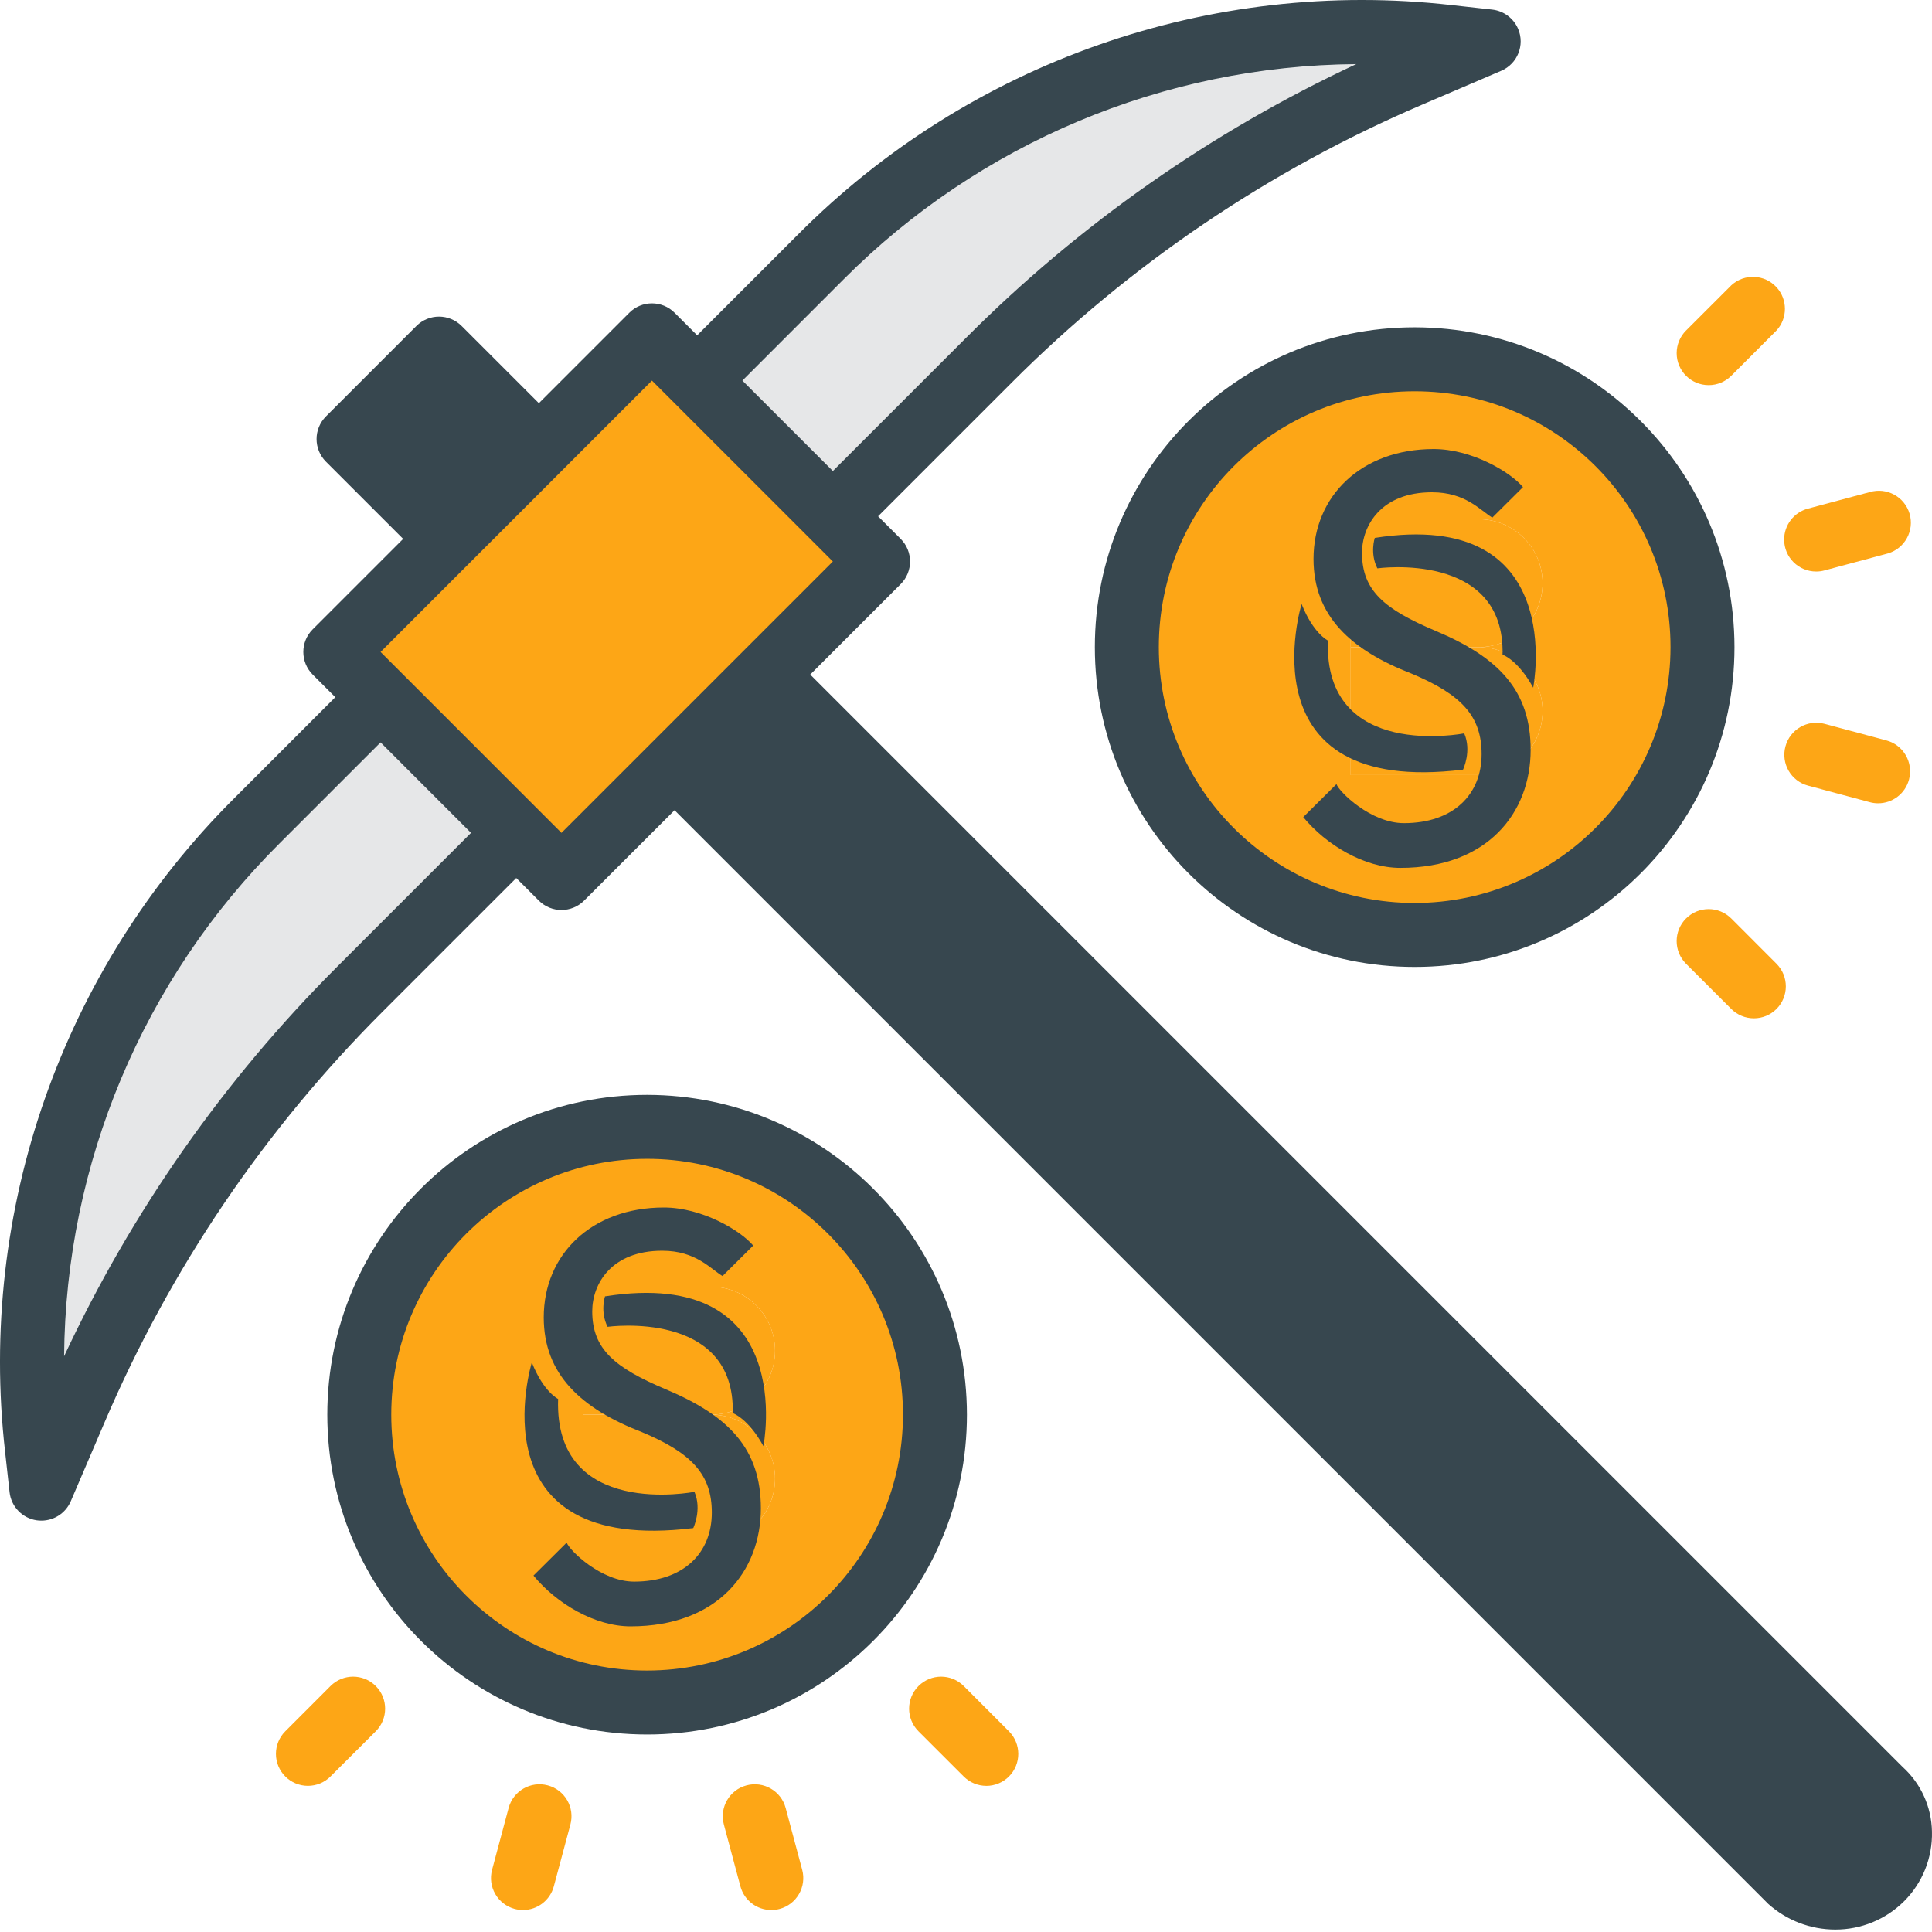
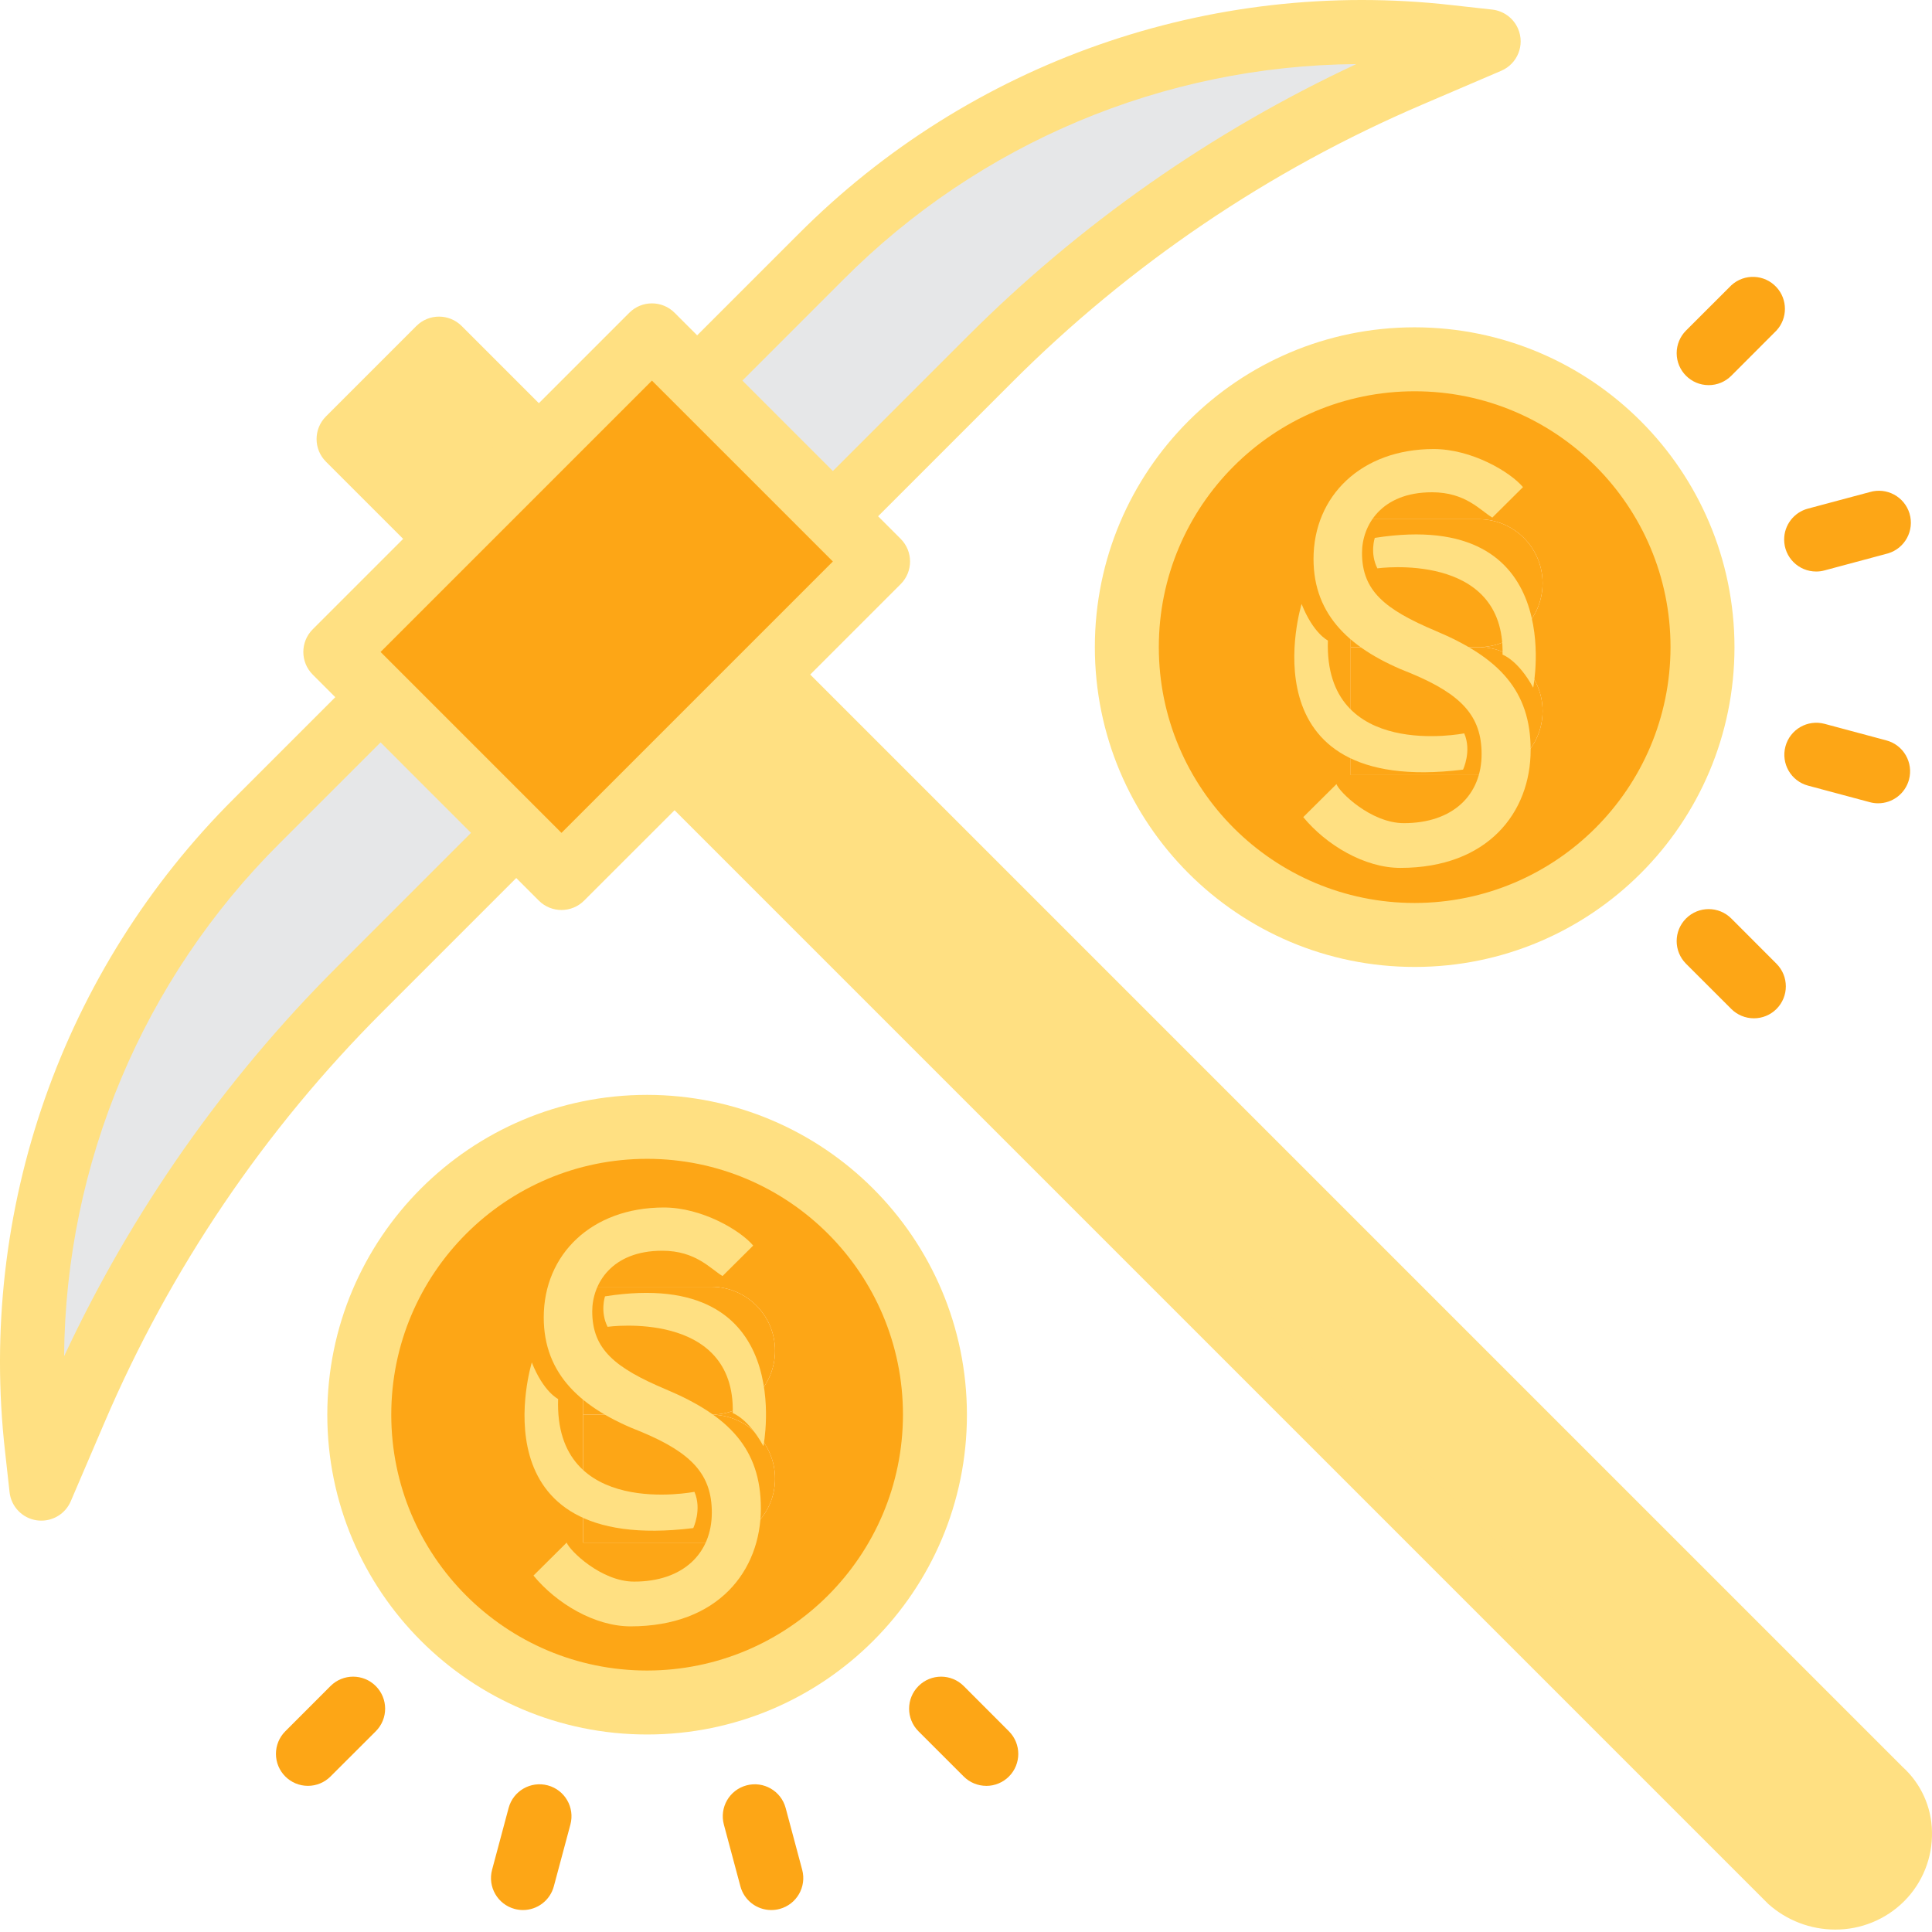
<svg xmlns="http://www.w3.org/2000/svg" width="512" height="512" viewBox="0 0 512 512" fill="none">
  <path d="M76.279 -1.95312e-06C34.148 -1.95312e-06 -3.11279e-06 34.147 -3.11279e-06 76.279C-3.11279e-06 118.411 34.147 152.558 76.279 152.558C118.411 152.558 152.558 118.411 152.558 76.279C152.558 34.147 118.411 -1.95312e-06 76.279 -1.95312e-06ZM110.181 93.23C110.181 102.595 102.595 110.181 93.23 110.181H76.279H59.328V42.378H76.279H93.23C102.595 42.378 110.181 49.963 110.181 59.329C110.181 68.694 102.595 76.28 93.23 76.28C102.596 76.279 110.181 83.873 110.181 93.23Z" transform="translate(95.2134 298.626)" fill="#fda616" />
  <path d="M50.853 16.951C50.853 7.586 43.267 1.2207e-05 33.902 1.2207e-05H7.44629e-06V33.902H33.902C43.268 33.902 50.853 26.316 50.853 16.951Z" transform="translate(154.542 341.003)" fill="#fda616" />
  <path d="M-7.32422e-07 33.902H33.902C43.267 33.902 50.853 26.316 50.853 16.951C50.853 7.586 43.267 1.31836e-05 33.902 1.31836e-05H-7.32422e-07V33.902Z" transform="translate(154.542 374.904)" fill="#fda616" />
  <path d="M0 76.279C0 118.41 34.147 152.558 76.279 152.558C118.411 152.558 152.558 118.411 152.558 76.279C152.558 34.147 118.411 2.01416e-06 76.279 2.01416e-06C34.147 2.01416e-06 0 34.156 0 76.279ZM110.18 59.328C110.18 68.693 102.595 76.279 93.229 76.279C102.594 76.279 110.18 83.865 110.18 93.23C110.18 102.595 102.595 110.181 93.229 110.181H76.278H59.327V42.378H76.278H93.229C102.595 42.377 110.18 49.971 110.18 59.328Z" transform="translate(298.625 95.2161)" fill="#fda616" />
  <path d="M2.92969e-06 -6.71387e-06V33.902H33.902C43.267 33.902 50.853 26.317 50.853 16.951C50.853 7.586 43.268 -6.71387e-06 33.902 -6.71387e-06H2.92969e-06V-6.71387e-06Z" transform="translate(357.952 137.593)" fill="#fda616" />
  <path d="M2.92969e-06 33.902H33.902C43.267 33.902 50.853 26.317 50.853 16.951C50.853 7.586 43.268 -5.7373e-06 33.902 -5.7373e-06H2.92969e-06V33.902Z" transform="translate(357.952 171.494)" fill="#fda616" />
  <path d="M143.836 59.93L113.867 29.969L95.89 11.984L83.906 2.44141e-06L53.937 29.969L29.969 53.937L-3.23486e-06 83.907L11.984 95.891L47.945 131.852L59.929 143.836L89.898 113.867L113.867 89.899L143.836 59.93Z" transform="translate(88.8662 88.868)" fill="#fda616" />
-   <path d="M23.968 4.5166e-06L6.46973e-06 23.968L295.462 319.43C302.412 325.753 313.082 325.575 319.829 319.032C326.236 312.862 326.431 302.666 320.261 296.259C319.998 295.979 319.719 295.717 319.43 295.462L23.968 4.5166e-06Z" transform="translate(178.765 178.767)" fill="#37474F" />
-   <path d="M33.901 -3.66211e-06H2.13623e-06V37.41H33.901V-3.66211e-06Z" transform="translate(142.798 118.84) rotate(135)" fill="#37474F" />
+   <path d="M23.968 4.5166e-06L6.46973e-06 23.968L295.462 319.43C302.412 325.753 313.082 325.575 319.829 319.032C326.236 312.862 326.431 302.666 320.261 296.259C319.998 295.979 319.719 295.717 319.43 295.462L23.968 4.5166e-06Z" transform="translate(178.765 178.767)" fill="#FFE082" />
+   <path d="M33.901 -3.66211e-06H2.13623e-06V37.41H33.901V-3.66211e-06Z" transform="translate(142.798 118.84) rotate(135)" fill="#FFE082" />
  <path d="M23.968 -3.41797e-06L-1.46484e-06 23.968L23.968 -3.41797e-06Z" transform="translate(118.835 118.837)" fill="#fda616" />
  <path d="M59.567 32.706C15.877 76.405 -5.583 137.589 1.248 199.002L2.435 209.715L11.385 188.823C29.234 147.217 54.847 109.391 86.867 77.38L128.286 35.961L92.325 -7.08008e-06L59.567 32.706Z" transform="translate(8.52539 184.802)" fill="#E6E7E8" />
  <path d="M35.962 128.291L77.424 86.872C109.436 54.852 147.261 29.231 188.867 11.39L209.759 2.44L199.046 1.245C137.633 -5.578 76.449 15.882 32.749 59.573L3.78418e-06 92.322L17.976 110.307L35.962 128.291Z" transform="translate(184.756 8.52173)" fill="#E6E7E8" />
  <path d="M17.977 17.985L3.78418e-06 3.60107e-06L17.977 17.985Z" transform="translate(184.756 100.852)" fill="#fda616" />
-   <path d="M84.754 -8.05664e-06C37.944 -8.05664e-06 -1.58691e-06 37.944 -1.58691e-06 84.754C-1.58691e-06 131.564 37.944 169.508 84.754 169.508C131.564 169.508 169.508 131.564 169.508 84.754C169.458 37.969 131.547 0.05 84.754 -8.05664e-06ZM84.754 152.557C47.31 152.557 16.951 122.198 16.951 84.754C16.951 47.31 47.31 16.951 84.754 16.951C122.198 16.951 152.557 47.31 152.557 84.754C152.515 122.19 122.182 152.515 84.754 152.557Z" transform="translate(86.7383 290.151)" fill="#37474F" />
-   <path d="M84.754 3.54004e-06C37.944 3.54004e-06 -1.31836e-05 37.944 -1.31836e-05 84.754C-1.31836e-05 131.564 37.944 169.508 84.754 169.508C131.564 169.508 169.508 131.564 169.508 84.754C169.458 37.969 131.547 0.05 84.754 3.54004e-06ZM84.754 152.557C47.31 152.557 16.951 122.198 16.951 84.754C16.951 47.31 47.31 16.951 84.754 16.951C122.198 16.951 152.557 47.31 152.557 84.754C152.515 122.19 122.182 152.515 84.754 152.557Z" transform="translate(290.148 86.7411)" fill="#37474F" />
+   <path d="M84.754 -8.05664e-06C37.944 -8.05664e-06 -1.58691e-06 37.944 -1.58691e-06 84.754C-1.58691e-06 131.564 37.944 169.508 84.754 169.508C131.564 169.508 169.508 131.564 169.508 84.754C169.458 37.969 131.547 0.05 84.754 -8.05664e-06ZM84.754 152.557C47.31 152.557 16.951 122.198 16.951 84.754C16.951 47.31 47.31 16.951 84.754 16.951C122.198 16.951 152.557 47.31 152.557 84.754C152.515 122.19 122.182 152.515 84.754 152.557Z" transform="translate(86.7383 290.151)" fill="#FFE082" />
+   <path d="M84.754 3.54004e-06C37.944 3.54004e-06 -1.31836e-05 37.944 -1.31836e-05 84.754C-1.31836e-05 131.564 37.944 169.508 84.754 169.508C131.564 169.508 169.508 131.564 169.508 84.754C169.458 37.969 131.547 0.05 84.754 3.54004e-06ZM84.754 152.557C47.31 152.557 16.951 122.198 16.951 84.754C16.951 47.31 47.31 16.951 84.754 16.951C122.198 16.951 152.557 47.31 152.557 84.754C152.515 122.19 122.182 152.515 84.754 152.557Z" transform="translate(290.148 86.7411)" fill="#FFE082" />
  <path d="M8.509 21.407C3.831 21.424 0.017 17.652 9.01359e-05 12.965C-0.017 9.1 2.585 5.719 6.314 4.735L22.688 0.353C27.172 -0.978 31.892 1.573 33.231 6.057C34.562 10.54 32.011 15.261 27.527 16.6C27.383 16.642 27.23 16.685 27.086 16.719L10.711 21.109C9.993 21.314 9.255 21.407 8.509 21.407Z" transform="translate(472.819 130.052)" fill="#fda616" />
  <path d="M8.475 28.691C3.797 28.691 -8.54492e-06 24.893 -8.54492e-06 20.215C-8.54492e-06 17.97 0.89 15.816 2.483 14.223L14.476 2.239C17.917 -0.931 23.282 -0.71 26.452 2.739C29.435 5.985 29.435 10.977 26.452 14.216L14.475 26.207C12.882 27.8 10.729 28.7 8.475 28.691Z" transform="translate(444.334 73.3735)" fill="#fda616" />
  <path d="M20.462 28.938C18.215 28.938 16.055 28.047 14.47 26.454L2.485 14.479C-0.829 11.165 -0.829 5.8 2.485 2.486C5.799 -0.829 11.165 -0.829 14.479 2.486L26.454 14.479C29.759 17.793 29.759 23.157 26.454 26.462C24.86 28.056 22.707 28.947 20.462 28.938Z" transform="translate(444.332 240.922)" fill="#fda616" />
  <path d="M24.837 21.344C24.09 21.344 23.354 21.242 22.642 21.047L6.283 16.665C1.757 15.453 -0.921 10.809 0.291 6.283C1.503 1.757 6.148 -0.921 10.673 0.291L27.047 4.681C31.573 5.893 34.252 10.539 33.039 15.063C32.047 18.767 28.683 21.352 24.852 21.343L24.837 21.344Z" transform="translate(472.867 191.536)" fill="#fda616" />
  <path d="M12.852 33.327C9.021 33.327 5.665 30.75 4.673 27.047L0.291 10.674C-0.921 6.147 1.757 1.503 6.283 0.291C10.809 -0.921 15.453 1.757 16.665 6.283L21.047 22.659C22.259 27.175 19.581 31.828 15.056 33.041C14.345 33.233 13.607 33.327 12.852 33.327Z" transform="translate(191.542 472.854)" fill="#fda616" />
  <path d="M20.462 28.938C18.215 28.938 16.055 28.047 14.47 26.454L2.486 14.479C-0.828 11.165 -0.828 5.8 2.486 2.486C5.8 -0.828 11.165 -0.828 14.479 2.486L26.454 14.479C29.759 17.793 29.759 23.157 26.454 26.462C24.869 28.047 22.709 28.945 20.462 28.945V28.938H20.462Z" transform="translate(240.922 444.333)" fill="#fda616" />
  <path d="M8.478 33.328C7.741 33.328 7.003 33.226 6.283 33.04C1.766 31.828 -0.921 27.184 0.291 22.659L4.673 6.283C5.885 1.757 10.53 -0.921 15.055 0.291C19.581 1.503 22.259 6.148 21.047 10.673L16.657 27.047C15.665 30.751 12.309 33.328 8.478 33.328Z" transform="translate(130.114 472.853)" fill="#fda616" />
  <path d="M8.475 28.936C3.797 28.936 -1.64795e-06 25.14 -1.64795e-06 20.462C-1.64795e-06 18.215 0.89 16.062 2.483 14.47L14.459 2.485C17.773 -0.829 23.138 -0.829 26.452 2.485C29.766 5.799 29.766 11.165 26.452 14.479L14.459 26.454C12.874 28.047 10.721 28.936 8.475 28.936Z" transform="translate(73.1274 444.333)" fill="#fda616" />
-   <path d="M504.187 468.236L214.717 178.767L238.694 154.79C241.999 151.485 241.999 146.111 238.694 142.806L232.702 136.814L268.129 101.387C299.369 70.096 336.314 45.085 376.962 27.702L397.854 18.752C402.16 16.904 404.151 11.921 402.304 7.624C401.101 4.819 398.482 2.878 395.447 2.539L384.743 1.352C320.745 -5.928 256.942 16.455 211.514 62.112L184.756 88.868L178.764 82.876C175.459 79.571 170.085 79.571 166.78 82.876L142.803 106.853L122.335 86.385C119.021 83.08 113.665 83.08 110.351 86.385L86.374 110.362C83.069 113.676 83.069 119.032 86.374 122.346L106.842 142.806L82.865 166.783C79.56 170.088 79.56 175.462 82.865 178.767L88.857 184.759L62.109 211.516C16.46 256.944 -5.923 320.756 1.349 384.745L2.536 395.449C2.96 399.28 5.909 402.34 9.723 402.899C10.138 402.958 10.554 402.984 10.969 402.984C14.351 402.984 17.41 400.967 18.749 397.856L27.699 376.964C45.082 336.307 70.093 299.355 101.384 268.114L136.811 232.687L142.803 238.679C146.108 241.984 151.482 241.984 154.787 238.679L178.764 214.719L468.623 504.578C473.496 508.934 479.802 511.35 486.345 511.358C493.185 511.383 499.762 508.688 504.61 503.857C509.5 498.967 512.17 492.288 511.992 485.372C511.874 478.83 509.051 472.626 504.187 468.236ZM116.351 104.369L130.81 118.837L118.834 130.813L104.366 116.354L116.351 104.369ZM223.498 74.095C259.519 37.905 308.362 17.378 359.418 16.988C321.033 34.914 286.08 59.416 256.145 89.402L220.718 124.829L196.741 100.861L223.498 74.095ZM89.4 256.147C59.414 286.082 34.912 321.035 16.986 359.42C17.376 308.364 37.903 259.52 74.093 223.5L100.858 196.743L124.826 220.72L89.4 256.147ZM148.795 220.72L100.858 172.775L172.772 100.861L220.717 148.798L148.795 220.72ZM492.601 491.798C489.194 495.103 483.837 495.281 480.218 492.205L190.749 202.744L202.742 190.751L492.601 480.61C494.118 481.932 495.008 483.831 495.059 485.848C495.092 488.086 494.202 490.238 492.601 491.798Z" fill="#37474F" />
-   <path d="M8.803 88.8C9.479 90.818 17.909 99.143 26.672 99.143C39.67 99.143 47.264 91.663 47.264 80.843C47.264 70.816 42.005 65.088 28.717 59.518C12.652 53.312 2.721 44.241 2.721 29.122C2.721 12.412 15.428 -5.3582e-08 34.558 -5.3582e-08C44.635 -5.3582e-08 54.844 6.054 58.23 10.09L50.104 18.164C46.892 16.254 43.035 11.457 34.119 11.457C20.689 11.457 15.572 20.21 15.572 27.53C15.572 37.557 21.561 42.49 35.142 48.218C51.791 55.22 60.261 63.973 60.261 79.728C60.261 96.28 48.951 111 25.729 111C16.236 111 6.093 104.946 -5.75233e-07 97.546L8.803 88.8Z" transform="translate(141.376 320)" fill="#37474F" />
-   <path d="M0.441 0.919C0.441 0.919 -0.911 4.955 1.12 8.991C1.12 8.991 34.973 4.281 34.297 31.866C34.297 31.866 38.359 33.209 42.421 40.609C42.421 40.609 51.9 -7.155 0.441 0.919V0.919Z" transform="translate(159.892 342.627)" fill="#37474F" />
-   <path d="M44.718 43.897C44.718 43.897 47.075 38.995 45.032 34.284C45.032 34.284 7.805 41.684 8.907 9.68C8.907 9.68 5.043 7.842 1.938 -1.42885e-07C1.949 -1.42885e-07 -13.874 51.102 44.718 43.897Z" transform="translate(139 361.062)" fill="#37474F" />
-   <path d="M8.803 88.8C9.479 90.818 17.909 99.143 26.672 99.143C39.67 99.143 47.264 91.663 47.264 80.843C47.264 70.816 42.005 65.088 28.717 59.518C12.652 53.312 2.721 44.241 2.721 29.122C2.721 12.412 15.428 -5.3582e-08 34.558 -5.3582e-08C44.635 -5.3582e-08 54.844 6.054 58.23 10.09L50.104 18.164C46.892 16.254 43.035 11.457 34.119 11.457C20.689 11.457 15.572 20.21 15.572 27.53C15.572 37.557 21.561 42.49 35.142 48.218C51.791 55.22 60.261 63.973 60.261 79.728C60.261 96.28 48.951 111 25.729 111C16.236 111 6.093 104.946 -5.75233e-07 97.546L8.803 88.8Z" transform="translate(345.376 119)" fill="#37474F" />
-   <path d="M0.441 0.919C0.441 0.919 -0.911 4.955 1.12 8.991C1.12 8.991 34.973 4.281 34.297 31.866C34.297 31.866 38.359 33.209 42.421 40.609C42.421 40.609 51.9 -7.155 0.441 0.919V0.919Z" transform="translate(363.892 141.627)" fill="#37474F" />
-   <path d="M44.718 43.897C44.718 43.897 47.075 38.995 45.032 34.284C45.032 34.284 7.805 41.684 8.907 9.68C8.907 9.68 5.043 7.842 1.938 -1.42885e-07C1.949 -1.42885e-07 -13.874 51.102 44.718 43.897Z" transform="translate(343 160.062)" fill="#37474F" />
+   <path d="M504.187 468.236L214.717 178.767L238.694 154.79C241.999 151.485 241.999 146.111 238.694 142.806L232.702 136.814L268.129 101.387C299.369 70.096 336.314 45.085 376.962 27.702L397.854 18.752C402.16 16.904 404.151 11.921 402.304 7.624C401.101 4.819 398.482 2.878 395.447 2.539L384.743 1.352C320.745 -5.928 256.942 16.455 211.514 62.112L184.756 88.868L178.764 82.876C175.459 79.571 170.085 79.571 166.78 82.876L142.803 106.853L122.335 86.385C119.021 83.08 113.665 83.08 110.351 86.385L86.374 110.362C83.069 113.676 83.069 119.032 86.374 122.346L106.842 142.806L82.865 166.783C79.56 170.088 79.56 175.462 82.865 178.767L88.857 184.759L62.109 211.516C16.46 256.944 -5.923 320.756 1.349 384.745L2.536 395.449C2.96 399.28 5.909 402.34 9.723 402.899C10.138 402.958 10.554 402.984 10.969 402.984C14.351 402.984 17.41 400.967 18.749 397.856L27.699 376.964C45.082 336.307 70.093 299.355 101.384 268.114L136.811 232.687L142.803 238.679C146.108 241.984 151.482 241.984 154.787 238.679L178.764 214.719L468.623 504.578C473.496 508.934 479.802 511.35 486.345 511.358C493.185 511.383 499.762 508.688 504.61 503.857C509.5 498.967 512.17 492.288 511.992 485.372C511.874 478.83 509.051 472.626 504.187 468.236ZM116.351 104.369L130.81 118.837L118.834 130.813L104.366 116.354L116.351 104.369ZM223.498 74.095C259.519 37.905 308.362 17.378 359.418 16.988C321.033 34.914 286.08 59.416 256.145 89.402L220.718 124.829L196.741 100.861L223.498 74.095ZM89.4 256.147C59.414 286.082 34.912 321.035 16.986 359.42C17.376 308.364 37.903 259.52 74.093 223.5L100.858 196.743L124.826 220.72L89.4 256.147ZM148.795 220.72L100.858 172.775L172.772 100.861L220.717 148.798L148.795 220.72ZM492.601 491.798C489.194 495.103 483.837 495.281 480.218 492.205L190.749 202.744L202.742 190.751L492.601 480.61C494.118 481.932 495.008 483.831 495.059 485.848C495.092 488.086 494.202 490.238 492.601 491.798Z" fill="#FFE082" />
+   <path d="M8.803 88.8C9.479 90.818 17.909 99.143 26.672 99.143C39.67 99.143 47.264 91.663 47.264 80.843C47.264 70.816 42.005 65.088 28.717 59.518C12.652 53.312 2.721 44.241 2.721 29.122C2.721 12.412 15.428 -5.3582e-08 34.558 -5.3582e-08C44.635 -5.3582e-08 54.844 6.054 58.23 10.09L50.104 18.164C46.892 16.254 43.035 11.457 34.119 11.457C20.689 11.457 15.572 20.21 15.572 27.53C15.572 37.557 21.561 42.49 35.142 48.218C51.791 55.22 60.261 63.973 60.261 79.728C60.261 96.28 48.951 111 25.729 111C16.236 111 6.093 104.946 -5.75233e-07 97.546L8.803 88.8Z" transform="translate(141.376 320)" fill="#FFE082" />
+   <path d="M0.441 0.919C0.441 0.919 -0.911 4.955 1.12 8.991C1.12 8.991 34.973 4.281 34.297 31.866C34.297 31.866 38.359 33.209 42.421 40.609C42.421 40.609 51.9 -7.155 0.441 0.919V0.919Z" transform="translate(159.892 342.627)" fill="#FFE082" />
+   <path d="M44.718 43.897C44.718 43.897 47.075 38.995 45.032 34.284C45.032 34.284 7.805 41.684 8.907 9.68C8.907 9.68 5.043 7.842 1.938 -1.42885e-07C1.949 -1.42885e-07 -13.874 51.102 44.718 43.897Z" transform="translate(139 361.062)" fill="#FFE082" />
+   <path d="M8.803 88.8C9.479 90.818 17.909 99.143 26.672 99.143C39.67 99.143 47.264 91.663 47.264 80.843C47.264 70.816 42.005 65.088 28.717 59.518C12.652 53.312 2.721 44.241 2.721 29.122C2.721 12.412 15.428 -5.3582e-08 34.558 -5.3582e-08C44.635 -5.3582e-08 54.844 6.054 58.23 10.09L50.104 18.164C46.892 16.254 43.035 11.457 34.119 11.457C20.689 11.457 15.572 20.21 15.572 27.53C15.572 37.557 21.561 42.49 35.142 48.218C51.791 55.22 60.261 63.973 60.261 79.728C60.261 96.28 48.951 111 25.729 111C16.236 111 6.093 104.946 -5.75233e-07 97.546L8.803 88.8Z" transform="translate(345.376 119)" fill="#FFE082" />
+   <path d="M0.441 0.919C0.441 0.919 -0.911 4.955 1.12 8.991C1.12 8.991 34.973 4.281 34.297 31.866C34.297 31.866 38.359 33.209 42.421 40.609C42.421 40.609 51.9 -7.155 0.441 0.919V0.919Z" transform="translate(363.892 141.627)" fill="#FFE082" />
+   <path d="M44.718 43.897C44.718 43.897 47.075 38.995 45.032 34.284C45.032 34.284 7.805 41.684 8.907 9.68C8.907 9.68 5.043 7.842 1.938 -1.42885e-07C1.949 -1.42885e-07 -13.874 51.102 44.718 43.897Z" transform="translate(343 160.062)" fill="#FFE082" />
</svg>
